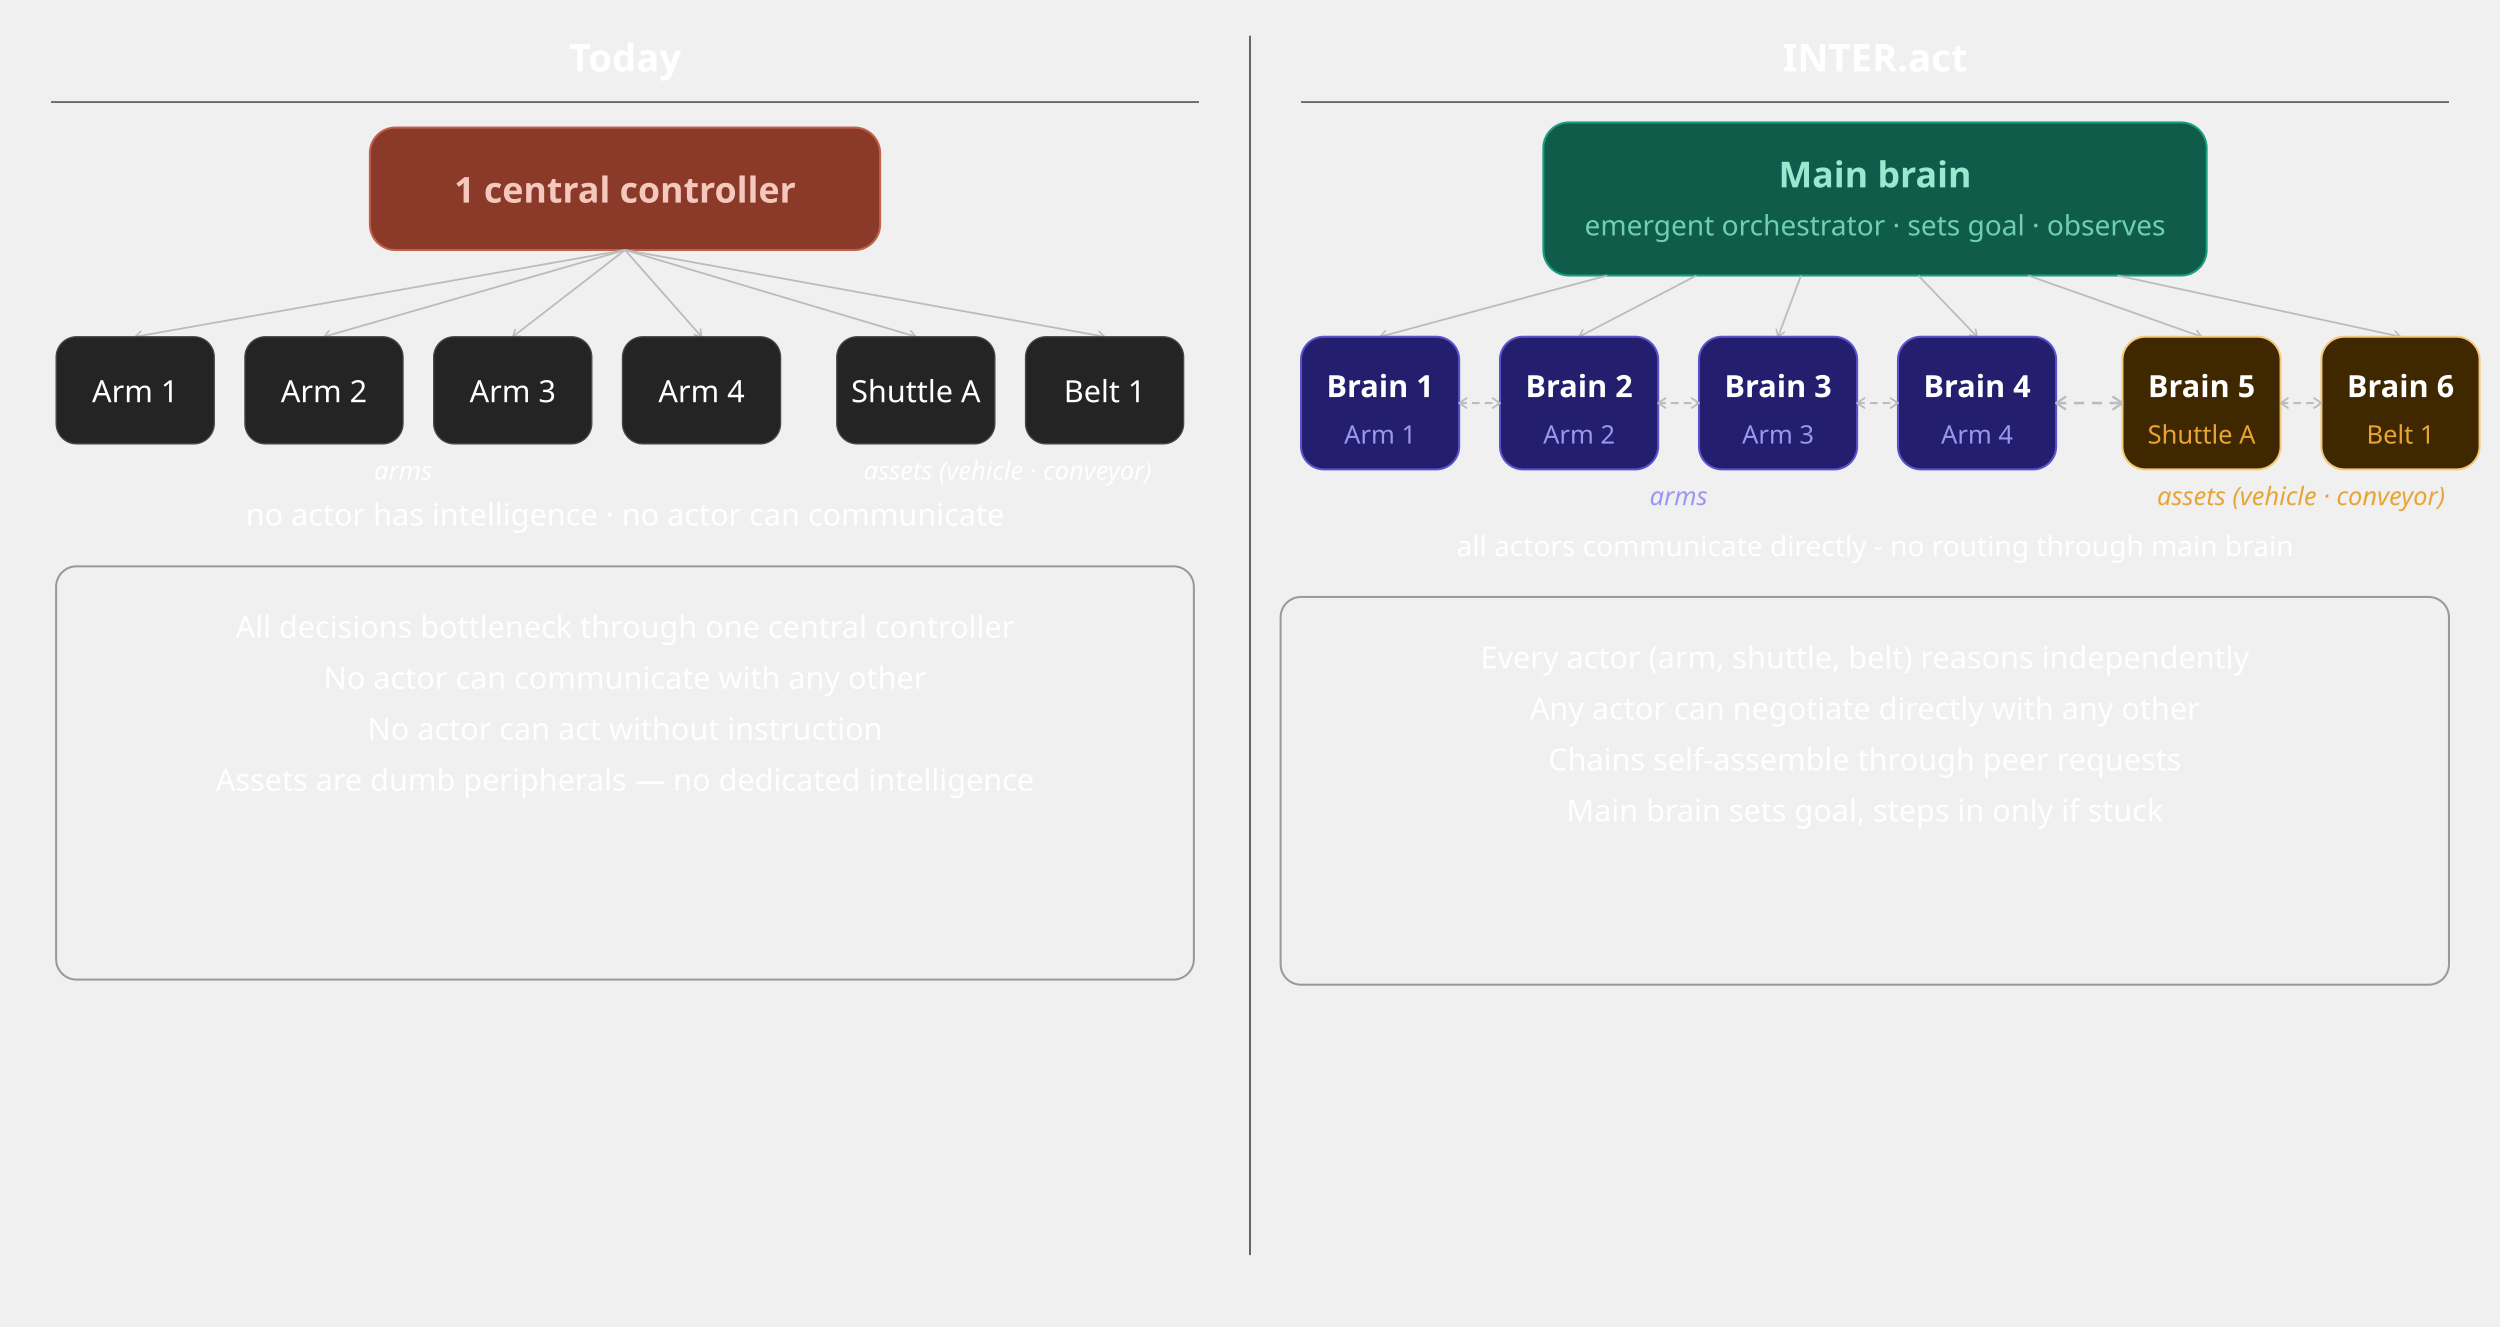
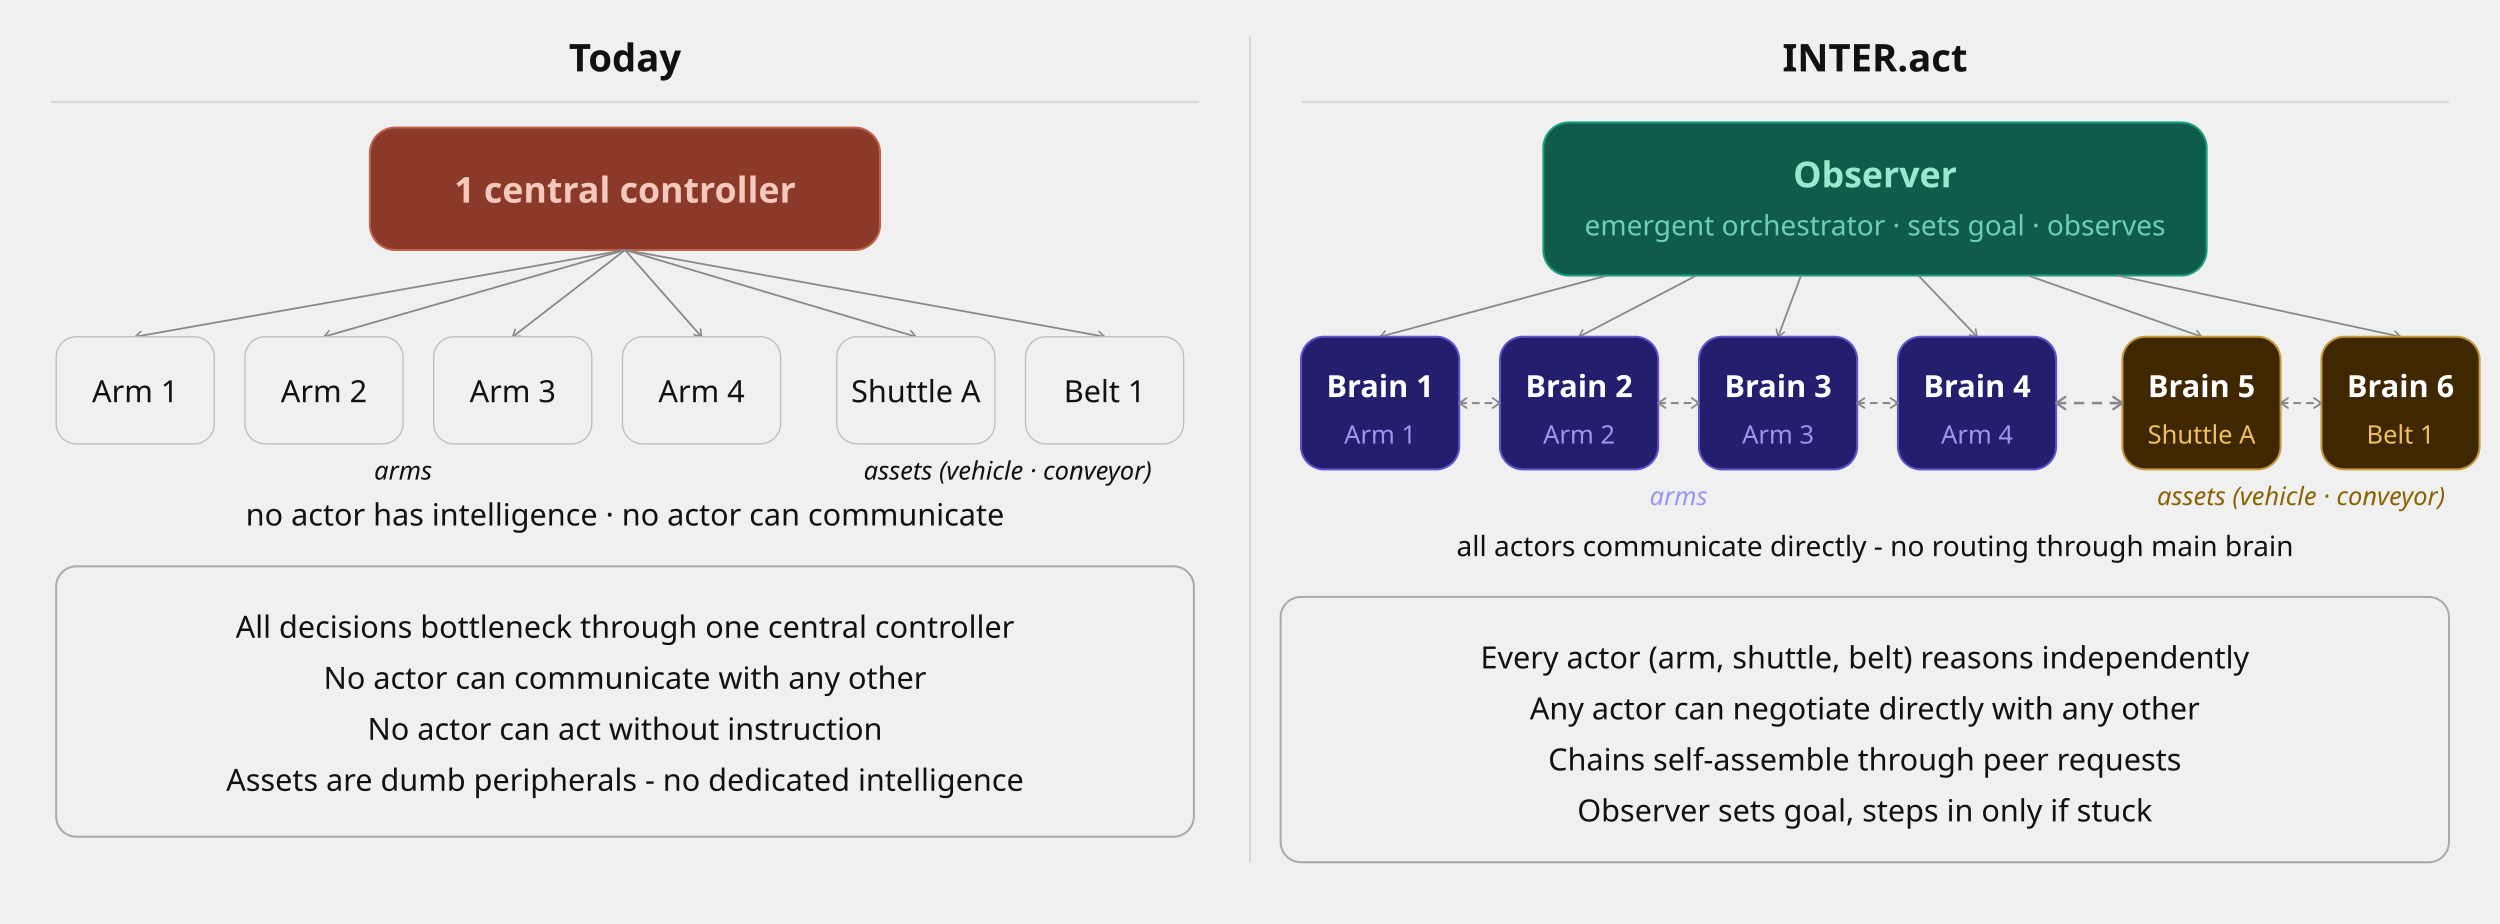
- <svg xmlns="http://www.w3.org/2000/svg" width="1060" viewBox="0 0 980 520" style="background:#0d0d0d;font-family:sans-serif">
+ <svg xmlns="http://www.w3.org/2000/svg" width="1060" viewBox="0 0 980 362" style="background:#ffffff;font-family:sans-serif">
  <defs>
    <marker id="arr" viewBox="0 0 10 10" refX="8" refY="5" markerWidth="6" markerHeight="6" orient="auto-start-reverse">
      <path d="M2 1L8 5L2 9" fill="none" stroke="context-stroke" stroke-width="1.5" stroke-linecap="round" stroke-linejoin="round" />
    </marker>
  </defs>
-   <line x1="490" y1="14" x2="490" y2="492" stroke="#3a3a3a" stroke-width="0.6" />
-   <text x="245" y="28" text-anchor="middle" font-size="15" font-weight="600" fill="#ffffff">Today</text>
-   <line x1="20" y1="40" x2="470" y2="40" stroke="#2a2a2a" stroke-width="0.5" />
+   <line x1="490" y1="14" x2="490" y2="338" stroke="#cccccc" stroke-width="0.6" />
+   <text x="245" y="28" text-anchor="middle" font-size="15" font-weight="600" fill="#111111">Today</text>
+   <line x1="20" y1="40" x2="470" y2="40" stroke="#cccccc" stroke-width="0.5" />
  <rect x="145" y="50" width="200" height="48" rx="10" fill="#8B3A2A" stroke="#c0614a" stroke-width="0.8" />
  <text x="245" y="74" text-anchor="middle" font-size="14" font-weight="600" fill="#f4c8bc" dominant-baseline="central">1 central controller</text>
-   <line x1="245" y1="98" x2="53" y2="132" stroke="#bbb" stroke-width="0.7" marker-end="url(#arr)" />
-   <line x1="245" y1="98" x2="127" y2="132" stroke="#bbb" stroke-width="0.7" marker-end="url(#arr)" />
-   <line x1="245" y1="98" x2="201" y2="132" stroke="#bbb" stroke-width="0.7" marker-end="url(#arr)" />
-   <line x1="245" y1="98" x2="275" y2="132" stroke="#bbb" stroke-width="0.7" marker-end="url(#arr)" />
-   <line x1="245" y1="98" x2="359" y2="132" stroke="#bbb" stroke-width="0.7" marker-end="url(#arr)" />
-   <line x1="245" y1="98" x2="433" y2="132" stroke="#bbb" stroke-width="0.7" marker-end="url(#arr)" />
-   <rect x="22" y="132" width="62" height="42" rx="8" fill="#242424" stroke="#484848" stroke-width="0.5" />
-   <text x="53" y="153" text-anchor="middle" font-size="12" fill="#ffffff" dominant-baseline="central">Arm 1</text>
-   <rect x="96" y="132" width="62" height="42" rx="8" fill="#242424" stroke="#484848" stroke-width="0.5" />
-   <text x="127" y="153" text-anchor="middle" font-size="12" fill="#ffffff" dominant-baseline="central">Arm 2</text>
-   <rect x="170" y="132" width="62" height="42" rx="8" fill="#242424" stroke="#484848" stroke-width="0.5" />
-   <text x="201" y="153" text-anchor="middle" font-size="12" fill="#ffffff" dominant-baseline="central">Arm 3</text>
-   <rect x="244" y="132" width="62" height="42" rx="8" fill="#242424" stroke="#484848" stroke-width="0.5" />
-   <text x="275" y="153" text-anchor="middle" font-size="12" fill="#ffffff" dominant-baseline="central">Arm 4</text>
-   <rect x="328" y="132" width="62" height="42" rx="8" fill="#242424" stroke="#484848" stroke-width="0.5" />
-   <text x="359" y="153" text-anchor="middle" font-size="12" fill="#ffffff" dominant-baseline="central">Shuttle A</text>
-   <rect x="402" y="132" width="62" height="42" rx="8" fill="#242424" stroke="#484848" stroke-width="0.5" />
-   <text x="433" y="153" text-anchor="middle" font-size="12" fill="#ffffff" dominant-baseline="central">Belt 1</text>
-   <text x="158" y="188" text-anchor="middle" font-size="10" fill="#ffffff" font-style="italic">arms</text>
-   <text x="395" y="188" text-anchor="middle" font-size="10" fill="#ffffff" font-style="italic">assets (vehicle · conveyor)</text>
-   <text x="245" y="206" text-anchor="middle" font-size="12" fill="#ffffff">no actor has intelligence · no actor can communicate</text>
-   <rect x="22" y="222" width="446" height="162" rx="8" fill="none" stroke="#999" stroke-width="0.8" />
-   <text x="245" y="250" text-anchor="middle" font-size="12" fill="#ffffff">All decisions bottleneck through one central controller</text>
-   <text x="245" y="270" text-anchor="middle" font-size="12" fill="#ffffff">No actor can communicate with any other</text>
-   <text x="245" y="290" text-anchor="middle" font-size="12" fill="#ffffff">No actor can act without instruction</text>
-   <text x="245" y="310" text-anchor="middle" font-size="12" fill="#ffffff">Assets are dumb peripherals — no dedicated intelligence</text>
-   <text x="735" y="28" text-anchor="middle" font-size="15" font-weight="600" fill="#ffffff">INTER.act</text>
-   <line x1="510" y1="40" x2="960" y2="40" stroke="#2a2a2a" stroke-width="0.5" />
+   <line x1="245" y1="98" x2="53" y2="132" stroke="#888" stroke-width="0.7" marker-end="url(#arr)" />
+   <line x1="245" y1="98" x2="127" y2="132" stroke="#888" stroke-width="0.7" marker-end="url(#arr)" />
+   <line x1="245" y1="98" x2="201" y2="132" stroke="#888" stroke-width="0.7" marker-end="url(#arr)" />
+   <line x1="245" y1="98" x2="275" y2="132" stroke="#888" stroke-width="0.7" marker-end="url(#arr)" />
+   <line x1="245" y1="98" x2="359" y2="132" stroke="#888" stroke-width="0.7" marker-end="url(#arr)" />
+   <line x1="245" y1="98" x2="433" y2="132" stroke="#888" stroke-width="0.7" marker-end="url(#arr)" />
+   <rect x="22" y="132" width="62" height="42" rx="8" fill="#f0f0f0" stroke="#bbbbbb" stroke-width="0.5" />
+   <text x="53" y="153" text-anchor="middle" font-size="12" fill="#111111" dominant-baseline="central">Arm 1</text>
+   <rect x="96" y="132" width="62" height="42" rx="8" fill="#f0f0f0" stroke="#bbbbbb" stroke-width="0.5" />
+   <text x="127" y="153" text-anchor="middle" font-size="12" fill="#111111" dominant-baseline="central">Arm 2</text>
+   <rect x="170" y="132" width="62" height="42" rx="8" fill="#f0f0f0" stroke="#bbbbbb" stroke-width="0.5" />
+   <text x="201" y="153" text-anchor="middle" font-size="12" fill="#111111" dominant-baseline="central">Arm 3</text>
+   <rect x="244" y="132" width="62" height="42" rx="8" fill="#f0f0f0" stroke="#bbbbbb" stroke-width="0.5" />
+   <text x="275" y="153" text-anchor="middle" font-size="12" fill="#111111" dominant-baseline="central">Arm 4</text>
+   <rect x="328" y="132" width="62" height="42" rx="8" fill="#f0f0f0" stroke="#bbbbbb" stroke-width="0.5" />
+   <text x="359" y="153" text-anchor="middle" font-size="12" fill="#111111" dominant-baseline="central">Shuttle A</text>
+   <rect x="402" y="132" width="62" height="42" rx="8" fill="#f0f0f0" stroke="#bbbbbb" stroke-width="0.5" />
+   <text x="433" y="153" text-anchor="middle" font-size="12" fill="#111111" dominant-baseline="central">Belt 1</text>
+   <text x="158" y="188" text-anchor="middle" font-size="10" fill="#111111" font-style="italic">arms</text>
+   <text x="395" y="188" text-anchor="middle" font-size="10" fill="#111111" font-style="italic">assets (vehicle · conveyor)</text>
+   <text x="245" y="206" text-anchor="middle" font-size="12" fill="#111111">no actor has intelligence · no actor can communicate</text>
+   <rect x="22" y="222" width="446" height="106" rx="8" fill="none" stroke="#aaaaaa" stroke-width="0.8" />
+   <text x="245" y="250" text-anchor="middle" font-size="12" fill="#111111">All decisions bottleneck through one central controller</text>
+   <text x="245" y="270" text-anchor="middle" font-size="12" fill="#111111">No actor can communicate with any other</text>
+   <text x="245" y="290" text-anchor="middle" font-size="12" fill="#111111">No actor can act without instruction</text>
+   <text x="245" y="310" text-anchor="middle" font-size="12" fill="#111111">Assets are dumb peripherals - no dedicated intelligence</text>
+   <text x="735" y="28" text-anchor="middle" font-size="15" font-weight="600" fill="#111111">INTER.act</text>
+   <line x1="510" y1="40" x2="960" y2="40" stroke="#cccccc" stroke-width="0.5" />
  <rect x="605" y="48" width="260" height="60" rx="10" fill="#0f5c4a" stroke="#1a9e7e" stroke-width="0.8" />
-   <text x="735" y="68" text-anchor="middle" font-size="14" font-weight="600" fill="#9be8d0" dominant-baseline="central">Main brain</text>
+   <text x="735" y="68" text-anchor="middle" font-size="14" font-weight="600" fill="#9be8d0" dominant-baseline="central">Observer</text>
  <text x="735" y="88" text-anchor="middle" font-size="11" fill="#6fcfb5" dominant-baseline="central">emergent orchestrator · sets goal · observes</text>
-   <line x1="630" y1="108" x2="541" y2="132" stroke="#bbb" stroke-width="0.7" marker-end="url(#arr)" />
-   <line x1="665" y1="108" x2="619" y2="132" stroke="#bbb" stroke-width="0.7" marker-end="url(#arr)" />
-   <line x1="706" y1="108" x2="697" y2="132" stroke="#bbb" stroke-width="0.7" marker-end="url(#arr)" />
-   <line x1="752" y1="108" x2="775" y2="132" stroke="#bbb" stroke-width="0.7" marker-end="url(#arr)" />
-   <line x1="795" y1="108" x2="863" y2="132" stroke="#bbb" stroke-width="0.7" marker-end="url(#arr)" />
-   <line x1="830" y1="108" x2="941" y2="132" stroke="#bbb" stroke-width="0.7" marker-end="url(#arr)" />
+   <line x1="630" y1="108" x2="541" y2="132" stroke="#888" stroke-width="0.7" marker-end="url(#arr)" />
+   <line x1="665" y1="108" x2="619" y2="132" stroke="#888" stroke-width="0.7" marker-end="url(#arr)" />
+   <line x1="706" y1="108" x2="697" y2="132" stroke="#888" stroke-width="0.7" marker-end="url(#arr)" />
+   <line x1="752" y1="108" x2="775" y2="132" stroke="#888" stroke-width="0.7" marker-end="url(#arr)" />
+   <line x1="795" y1="108" x2="863" y2="132" stroke="#888" stroke-width="0.7" marker-end="url(#arr)" />
+   <line x1="830" y1="108" x2="941" y2="132" stroke="#888" stroke-width="0.7" marker-end="url(#arr)" />
  <rect x="510" y="132" width="62" height="52" rx="9" fill="#231f6e" stroke="#5b52cc" stroke-width="0.8" />
  <text x="541" y="151" text-anchor="middle" font-size="12" font-weight="600" fill="#ffffff" dominant-baseline="central">Brain 1</text>
  <text x="541" y="170" text-anchor="middle" font-size="10" fill="#9b96ef" dominant-baseline="central">Arm 1</text>
  <rect x="588" y="132" width="62" height="52" rx="9" fill="#231f6e" stroke="#5b52cc" stroke-width="0.8" />
  <text x="619" y="151" text-anchor="middle" font-size="12" font-weight="600" fill="#ffffff" dominant-baseline="central">Brain 2</text>
  <text x="619" y="170" text-anchor="middle" font-size="10" fill="#9b96ef" dominant-baseline="central">Arm 2</text>
  <rect x="666" y="132" width="62" height="52" rx="9" fill="#231f6e" stroke="#5b52cc" stroke-width="0.8" />
  <text x="697" y="151" text-anchor="middle" font-size="12" font-weight="600" fill="#ffffff" dominant-baseline="central">Brain 3</text>
  <text x="697" y="170" text-anchor="middle" font-size="10" fill="#9b96ef" dominant-baseline="central">Arm 3</text>
  <rect x="744" y="132" width="62" height="52" rx="9" fill="#231f6e" stroke="#5b52cc" stroke-width="0.8" />
  <text x="775" y="151" text-anchor="middle" font-size="12" font-weight="600" fill="#ffffff" dominant-baseline="central">Brain 4</text>
  <text x="775" y="170" text-anchor="middle" font-size="10" fill="#9b96ef" dominant-baseline="central">Arm 4</text>
-   <rect x="832" y="132" width="62" height="52" rx="9" fill="#3f2800" stroke="#f5c97a" stroke-width="0.8" />
+   <rect x="832" y="132" width="62" height="52" rx="9" fill="#3f2800" stroke="#c49a3c" stroke-width="0.8" />
  <text x="863" y="151" text-anchor="middle" font-size="12" font-weight="600" fill="#ffffff" dominant-baseline="central">Brain 5</text>
-   <text x="863" y="170" text-anchor="middle" font-size="10" fill="#e8a535" dominant-baseline="central">Shuttle A</text>
-   <rect x="910" y="132" width="62" height="52" rx="9" fill="#3f2800" stroke="#f5c97a" stroke-width="0.8" />
+   <text x="863" y="170" text-anchor="middle" font-size="10" fill="#f0c060" dominant-baseline="central">Shuttle A</text>
+   <rect x="910" y="132" width="62" height="52" rx="9" fill="#3f2800" stroke="#c49a3c" stroke-width="0.8" />
  <text x="941" y="151" text-anchor="middle" font-size="12" font-weight="600" fill="#ffffff" dominant-baseline="central">Brain 6</text>
-   <text x="941" y="170" text-anchor="middle" font-size="10" fill="#e8a535" dominant-baseline="central">Belt 1</text>
-   <line x1="572" y1="158" x2="588" y2="158" stroke="#bbb" stroke-width="0.8" stroke-dasharray="3 2" marker-start="url(#arr)" marker-end="url(#arr)" />
-   <line x1="650" y1="158" x2="666" y2="158" stroke="#bbb" stroke-width="0.8" stroke-dasharray="3 2" marker-start="url(#arr)" marker-end="url(#arr)" />
-   <line x1="728" y1="158" x2="744" y2="158" stroke="#bbb" stroke-width="0.8" stroke-dasharray="3 2" marker-start="url(#arr)" marker-end="url(#arr)" />
-   <line x1="806" y1="158" x2="832" y2="158" stroke="#bbb" stroke-width="1.0" stroke-dasharray="4 3" marker-start="url(#arr)" marker-end="url(#arr)" />
-   <line x1="894" y1="158" x2="910" y2="158" stroke="#bbb" stroke-width="0.8" stroke-dasharray="3 2" marker-start="url(#arr)" marker-end="url(#arr)" />
+   <text x="941" y="170" text-anchor="middle" font-size="10" fill="#f0c060" dominant-baseline="central">Belt 1</text>
+   <line x1="572" y1="158" x2="588" y2="158" stroke="#888" stroke-width="0.8" stroke-dasharray="3 2" marker-start="url(#arr)" marker-end="url(#arr)" />
+   <line x1="650" y1="158" x2="666" y2="158" stroke="#888" stroke-width="0.8" stroke-dasharray="3 2" marker-start="url(#arr)" marker-end="url(#arr)" />
+   <line x1="728" y1="158" x2="744" y2="158" stroke="#888" stroke-width="0.8" stroke-dasharray="3 2" marker-start="url(#arr)" marker-end="url(#arr)" />
+   <line x1="806" y1="158" x2="832" y2="158" stroke="#888" stroke-width="1.0" stroke-dasharray="4 3" marker-start="url(#arr)" marker-end="url(#arr)" />
+   <line x1="894" y1="158" x2="910" y2="158" stroke="#888" stroke-width="0.8" stroke-dasharray="3 2" marker-start="url(#arr)" marker-end="url(#arr)" />
  <text x="658" y="198" text-anchor="middle" font-size="10" fill="#9b96ef" font-style="italic">arms</text>
-   <text x="902" y="198" text-anchor="middle" font-size="10" fill="#e8a535" font-style="italic">assets (vehicle · conveyor)</text>
-   <text x="735" y="218" text-anchor="middle" font-size="11" fill="#ffffff">all actors communicate directly - no routing through main brain</text>
-   <rect x="502" y="234" width="458" height="152" rx="8" fill="none" stroke="#999" stroke-width="0.8" />
-   <text x="731" y="262" text-anchor="middle" font-size="12" fill="#ffffff">Every actor (arm, shuttle, belt) reasons independently</text>
-   <text x="731" y="282" text-anchor="middle" font-size="12" fill="#ffffff">Any actor can negotiate directly with any other</text>
-   <text x="731" y="302" text-anchor="middle" font-size="12" fill="#ffffff">Chains self-assemble through peer requests</text>
-   <text x="731" y="322" text-anchor="middle" font-size="12" fill="#ffffff">Main brain sets goal, steps in only if stuck</text>
+   <text x="902" y="198" text-anchor="middle" font-size="10" fill="#8a6300" font-style="italic">assets (vehicle · conveyor)</text>
+   <text x="735" y="218" text-anchor="middle" font-size="11" fill="#111111">all actors communicate directly - no routing through main brain</text>
+   <rect x="502" y="234" width="458" height="104" rx="8" fill="none" stroke="#aaaaaa" stroke-width="0.8" />
+   <text x="731" y="262" text-anchor="middle" font-size="12" fill="#111111">Every actor (arm, shuttle, belt) reasons independently</text>
+   <text x="731" y="282" text-anchor="middle" font-size="12" fill="#111111">Any actor can negotiate directly with any other</text>
+   <text x="731" y="302" text-anchor="middle" font-size="12" fill="#111111">Chains self-assemble through peer requests</text>
+   <text x="731" y="322" text-anchor="middle" font-size="12" fill="#111111">Observer sets goal, steps in only if stuck</text>
</svg>
